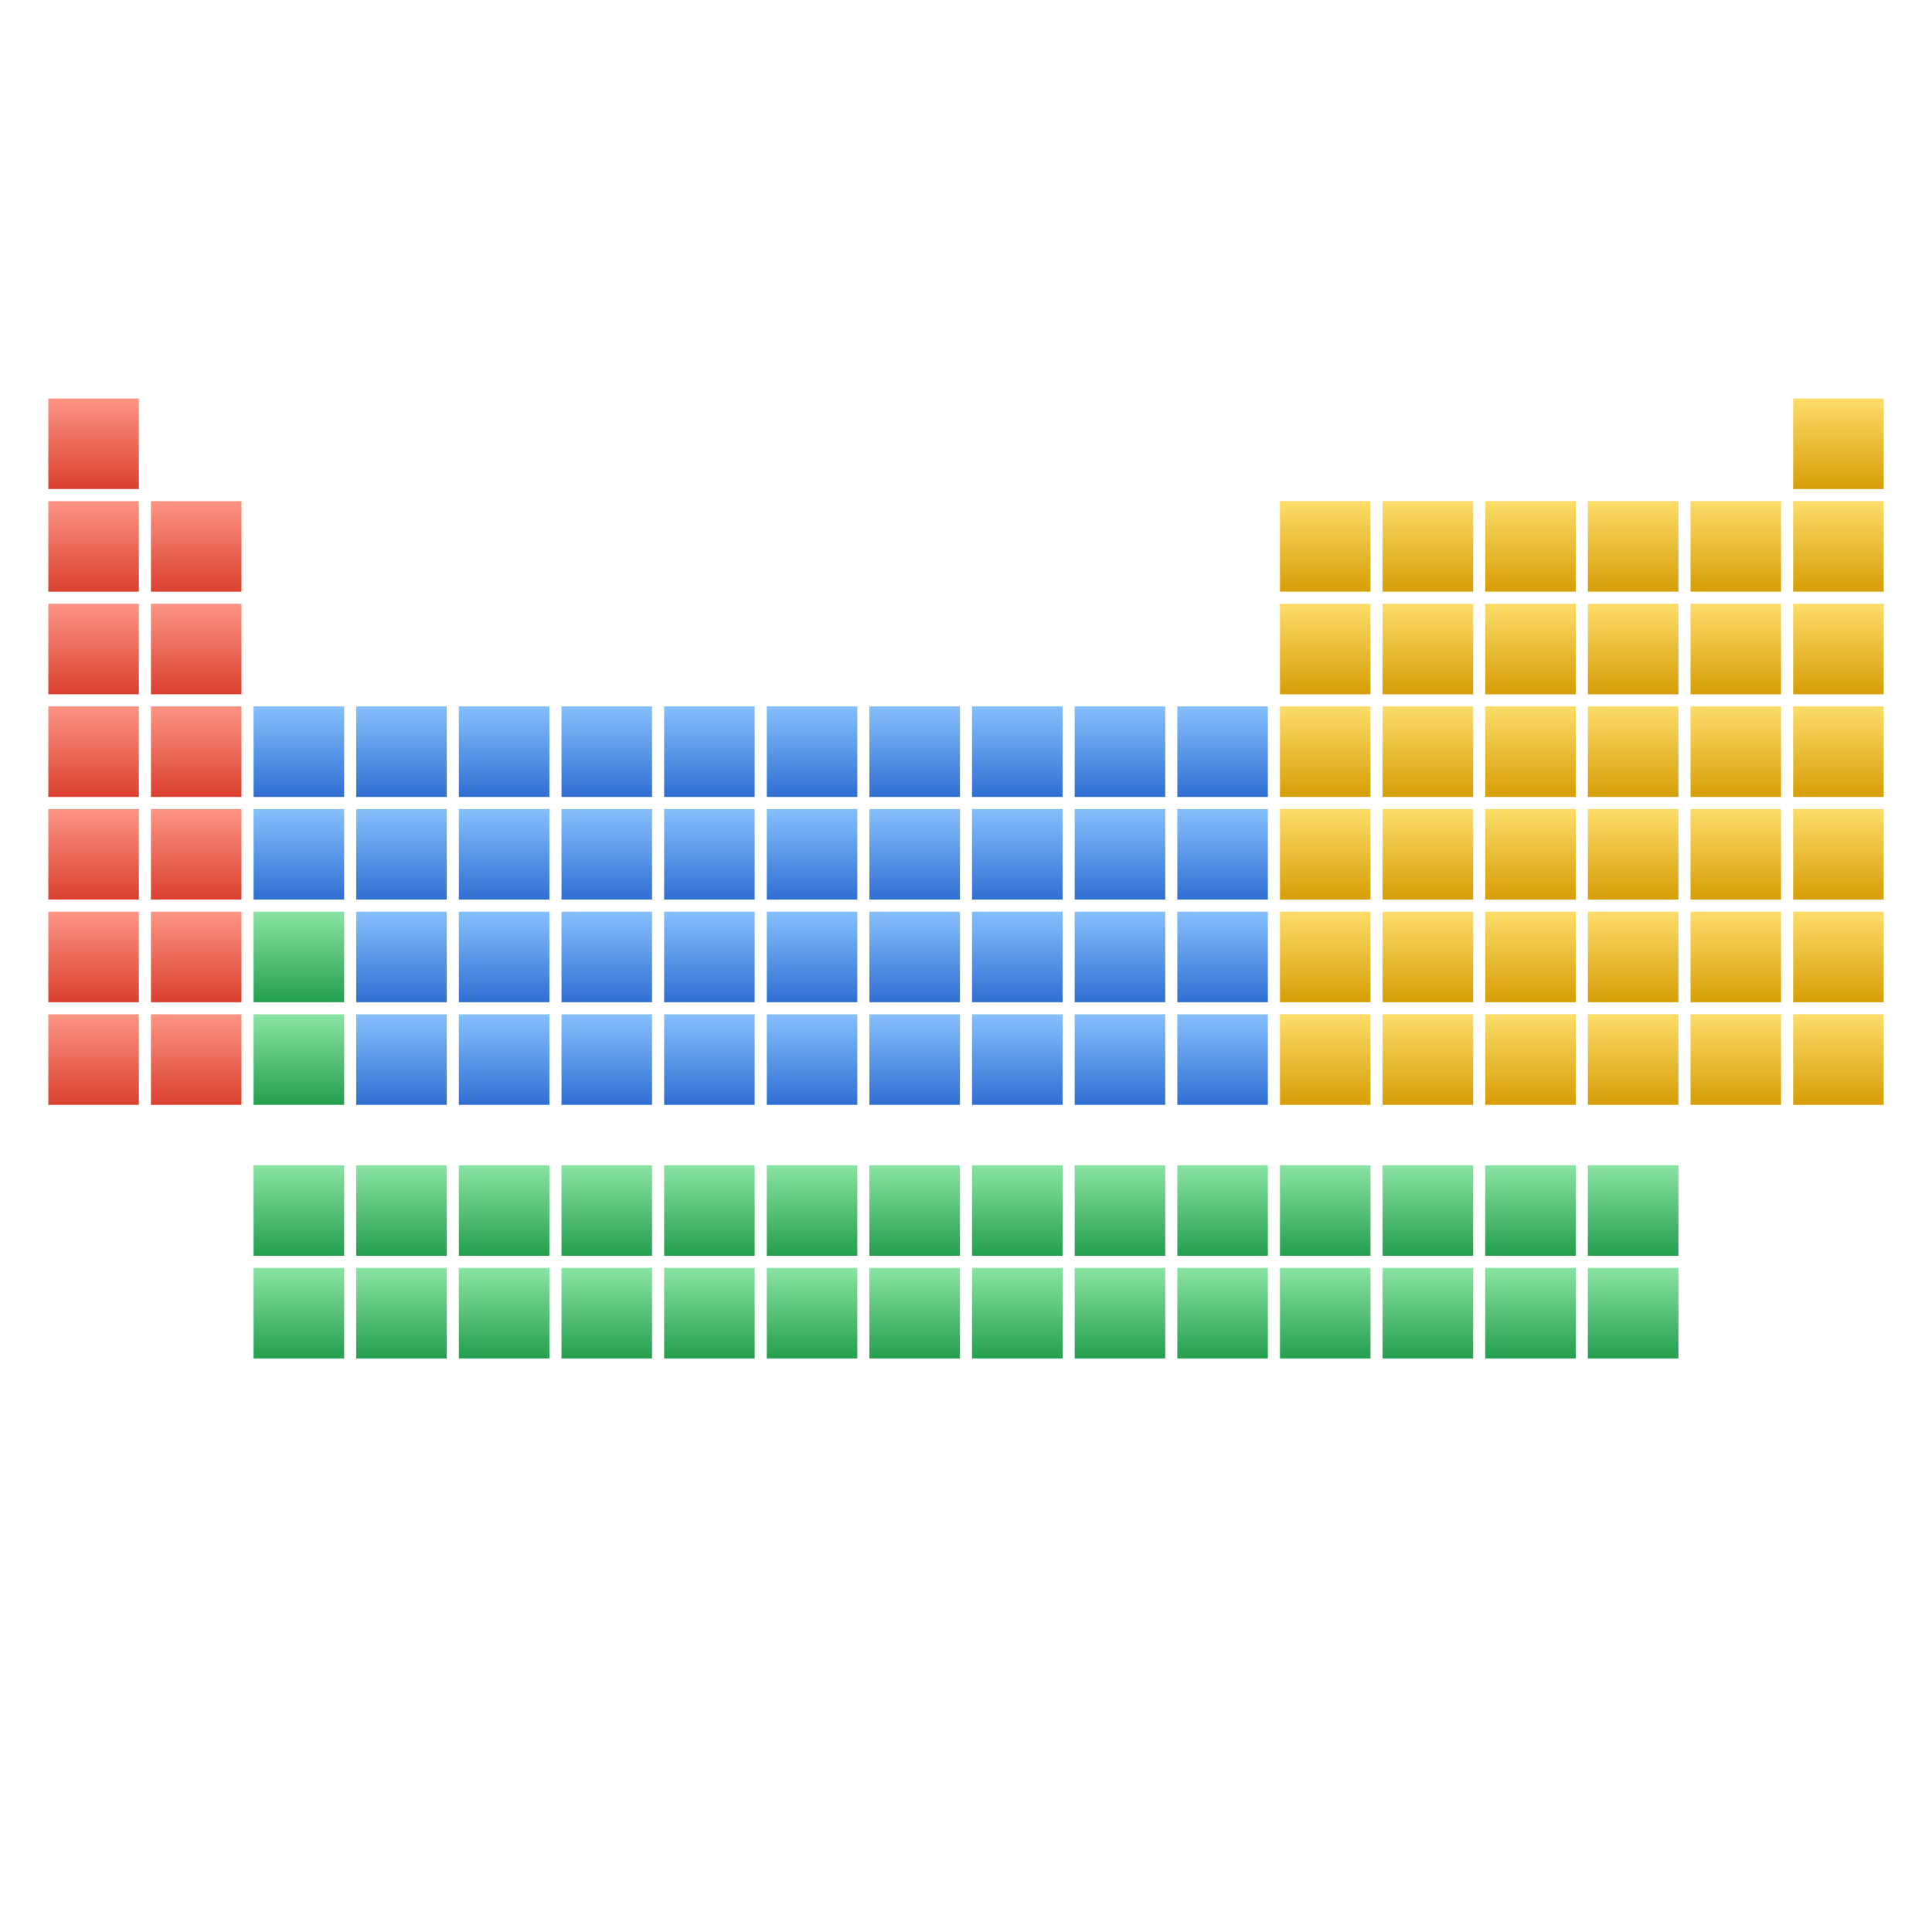
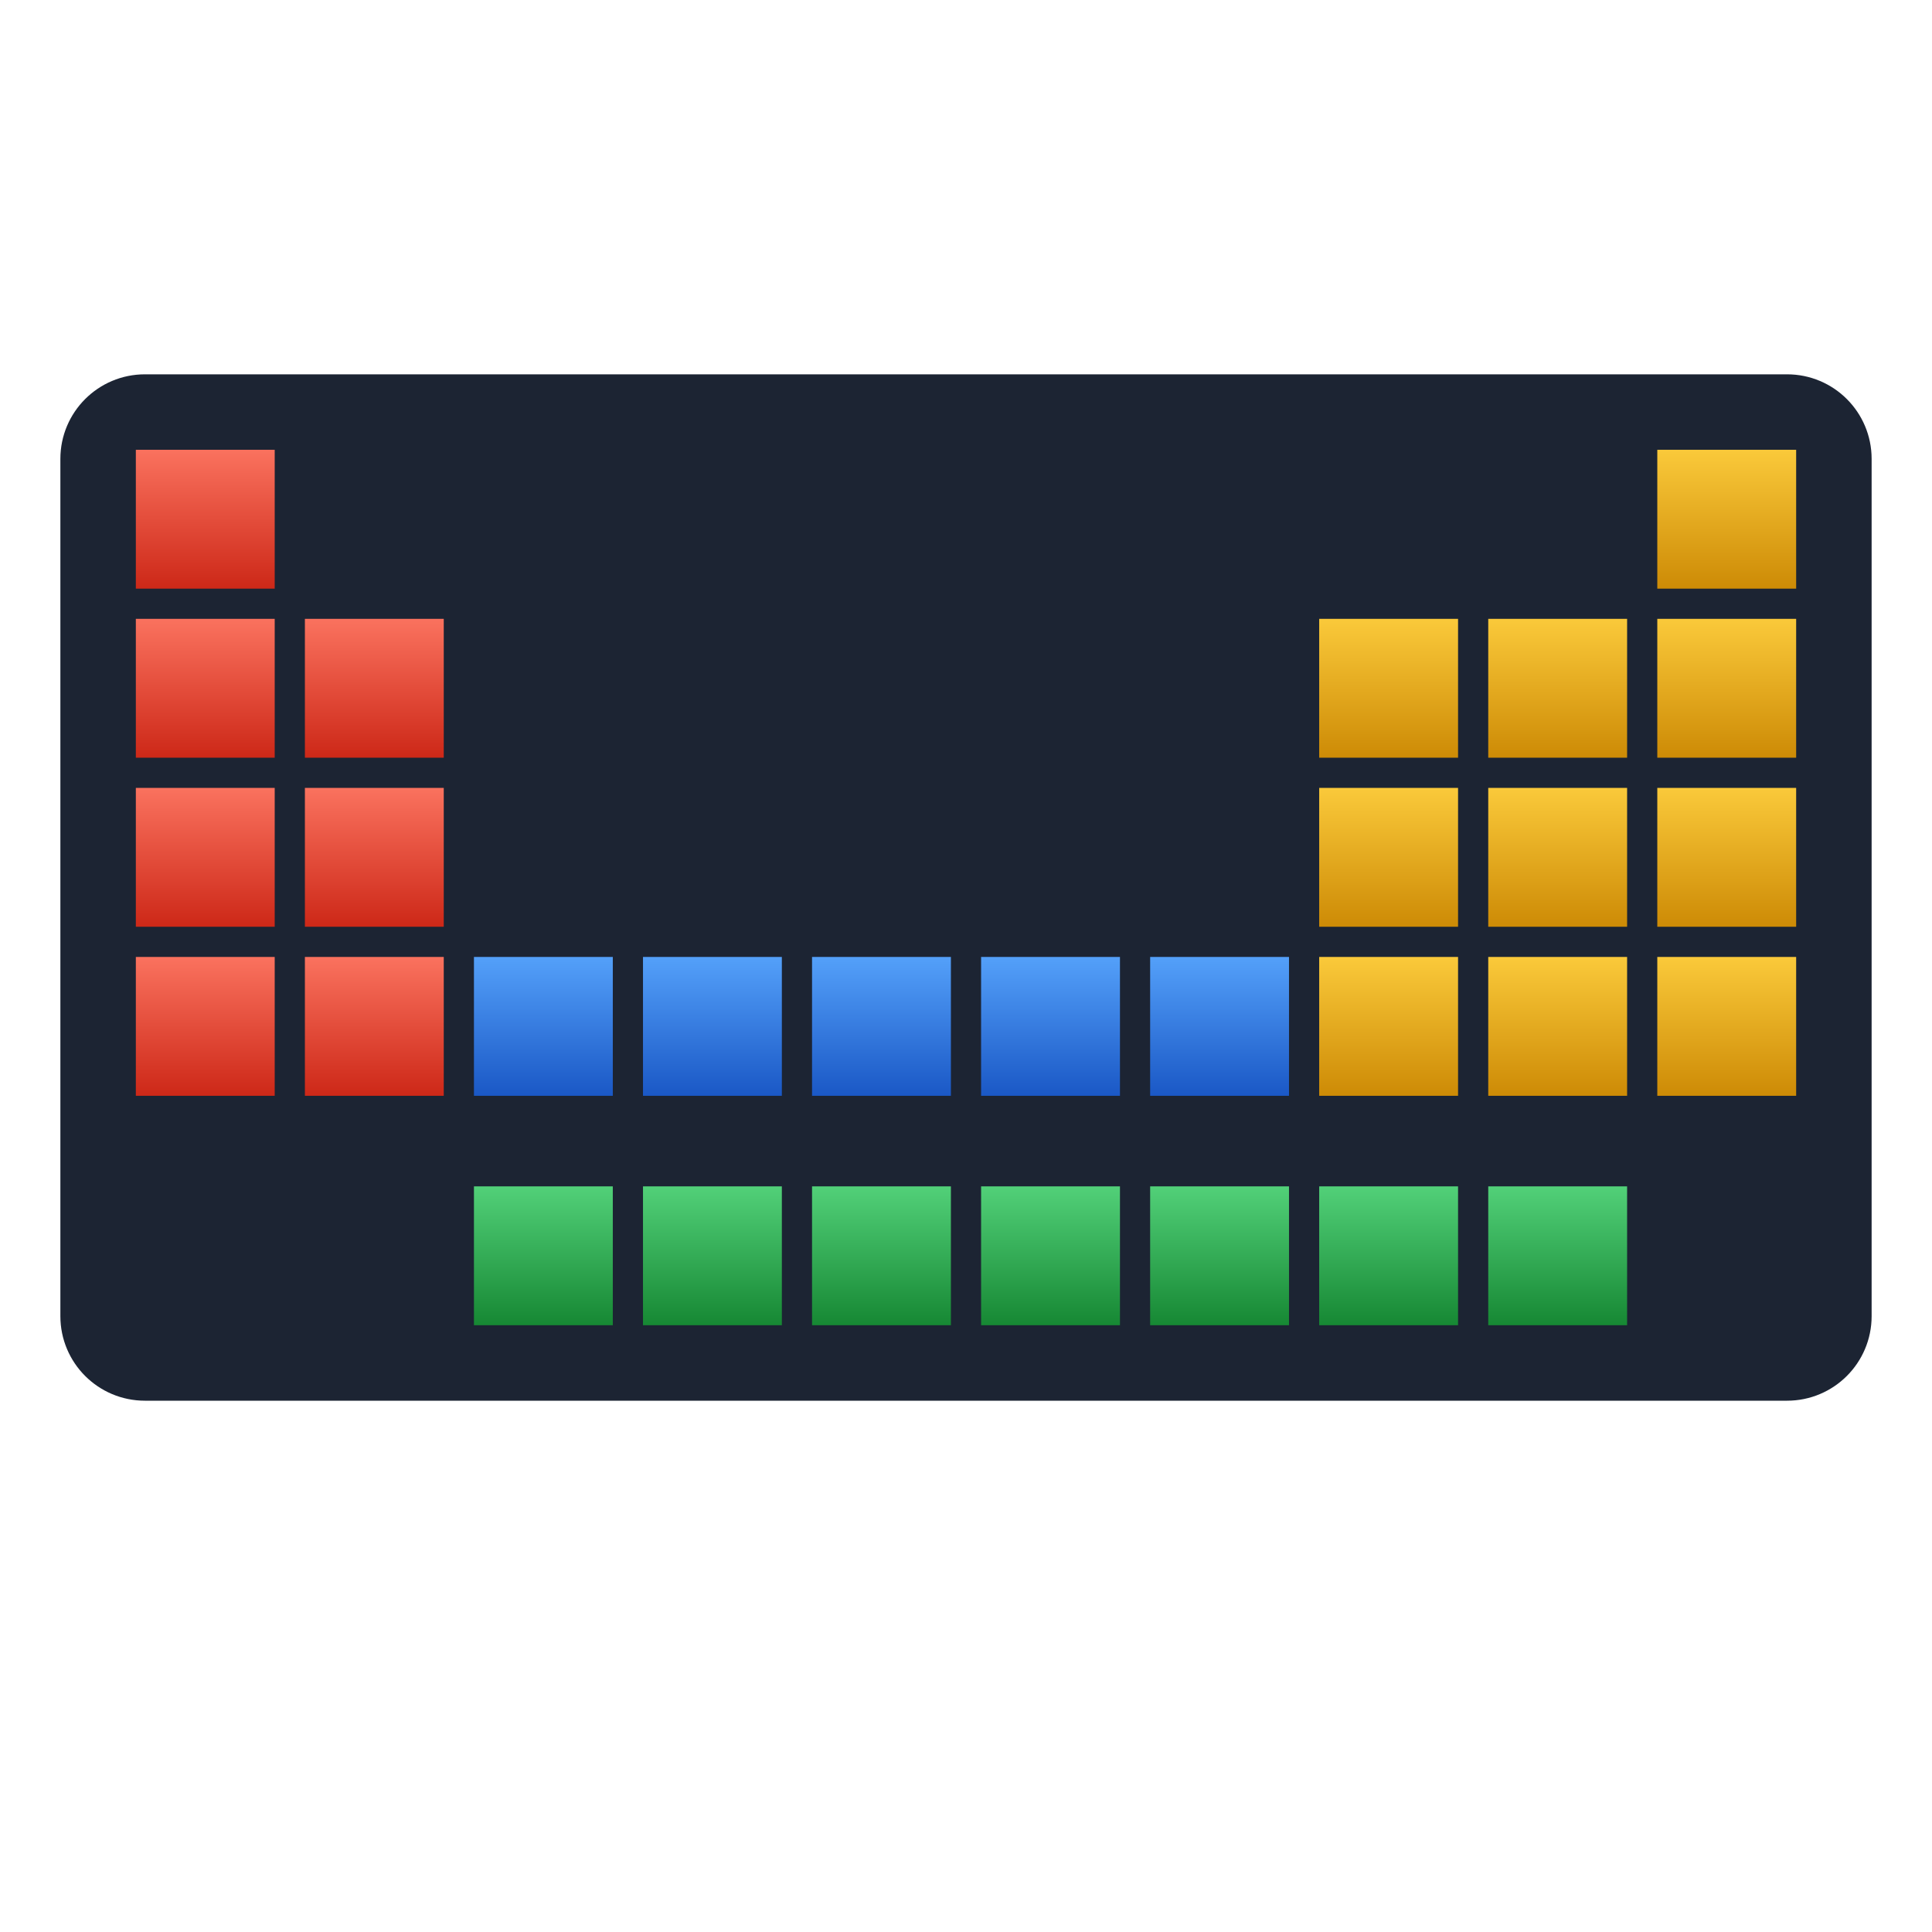
<svg xmlns="http://www.w3.org/2000/svg" width="32" height="32" viewBox="0 0 32 32">
  <defs>
-     <linearGradient id="g1" gradientUnits="userSpaceOnUse" x1="0" y1="6.5" x2="0" y2="8.2">
-       <stop offset="0" stop-color="#ff9a8a" />
-       <stop offset="1" stop-color="#d83a2a" />
+     <linearGradient id="g1" gradientUnits="userSpaceOnUse" x1="0" y1="7.2" x2="0" y2="10.0">
+       <stop offset="0" stop-color="#ff7a66" />
+       <stop offset="1" stop-color="#c82010" />
    </linearGradient>
-     <linearGradient id="g2" gradientUnits="userSpaceOnUse" x1="0" y1="6.5" x2="0" y2="8.2">
-       <stop offset="0" stop-color="#ffe070" />
-       <stop offset="1" stop-color="#d49a00" />
+     <linearGradient id="g2" gradientUnits="userSpaceOnUse" x1="0" y1="7.2" x2="0" y2="10.0">
+       <stop offset="0" stop-color="#ffd040" />
+       <stop offset="1" stop-color="#c88400" />
    </linearGradient>
-     <linearGradient id="g3" gradientUnits="userSpaceOnUse" x1="0" y1="8.2" x2="0" y2="9.9">
-       <stop offset="0" stop-color="#ff9a8a" />
-       <stop offset="1" stop-color="#d83a2a" />
+     <linearGradient id="g3" gradientUnits="userSpaceOnUse" x1="0" y1="10.0" x2="0" y2="12.8">
+       <stop offset="0" stop-color="#ff7a66" />
+       <stop offset="1" stop-color="#c82010" />
    </linearGradient>
-     <linearGradient id="g4" gradientUnits="userSpaceOnUse" x1="0" y1="8.2" x2="0" y2="9.9">
-       <stop offset="0" stop-color="#ff9a8a" />
-       <stop offset="1" stop-color="#d83a2a" />
+     <linearGradient id="g4" gradientUnits="userSpaceOnUse" x1="0" y1="10.0" x2="0" y2="12.8">
+       <stop offset="0" stop-color="#ff7a66" />
+       <stop offset="1" stop-color="#c82010" />
    </linearGradient>
-     <linearGradient id="g5" gradientUnits="userSpaceOnUse" x1="0" y1="8.2" x2="0" y2="9.9">
-       <stop offset="0" stop-color="#ffe070" />
-       <stop offset="1" stop-color="#d49a00" />
+     <linearGradient id="g5" gradientUnits="userSpaceOnUse" x1="0" y1="10.0" x2="0" y2="12.8">
+       <stop offset="0" stop-color="#ffd040" />
+       <stop offset="1" stop-color="#c88400" />
    </linearGradient>
-     <linearGradient id="g6" gradientUnits="userSpaceOnUse" x1="0" y1="8.2" x2="0" y2="9.9">
-       <stop offset="0" stop-color="#ffe070" />
-       <stop offset="1" stop-color="#d49a00" />
+     <linearGradient id="g6" gradientUnits="userSpaceOnUse" x1="0" y1="10.0" x2="0" y2="12.8">
+       <stop offset="0" stop-color="#ffd040" />
+       <stop offset="1" stop-color="#c88400" />
    </linearGradient>
-     <linearGradient id="g7" gradientUnits="userSpaceOnUse" x1="0" y1="8.2" x2="0" y2="9.9">
-       <stop offset="0" stop-color="#ffe070" />
-       <stop offset="1" stop-color="#d49a00" />
+     <linearGradient id="g7" gradientUnits="userSpaceOnUse" x1="0" y1="10.0" x2="0" y2="12.8">
+       <stop offset="0" stop-color="#ffd040" />
+       <stop offset="1" stop-color="#c88400" />
    </linearGradient>
-     <linearGradient id="g8" gradientUnits="userSpaceOnUse" x1="0" y1="8.2" x2="0" y2="9.9">
-       <stop offset="0" stop-color="#ffe070" />
-       <stop offset="1" stop-color="#d49a00" />
+     <linearGradient id="g8" gradientUnits="userSpaceOnUse" x1="0" y1="12.8" x2="0" y2="15.6">
+       <stop offset="0" stop-color="#ff7a66" />
+       <stop offset="1" stop-color="#c82010" />
    </linearGradient>
-     <linearGradient id="g9" gradientUnits="userSpaceOnUse" x1="0" y1="8.2" x2="0" y2="9.9">
-       <stop offset="0" stop-color="#ffe070" />
-       <stop offset="1" stop-color="#d49a00" />
+     <linearGradient id="g9" gradientUnits="userSpaceOnUse" x1="0" y1="12.8" x2="0" y2="15.6">
+       <stop offset="0" stop-color="#ff7a66" />
+       <stop offset="1" stop-color="#c82010" />
    </linearGradient>
-     <linearGradient id="g10" gradientUnits="userSpaceOnUse" x1="0" y1="8.2" x2="0" y2="9.9">
-       <stop offset="0" stop-color="#ffe070" />
-       <stop offset="1" stop-color="#d49a00" />
+     <linearGradient id="g10" gradientUnits="userSpaceOnUse" x1="0" y1="12.8" x2="0" y2="15.6">
+       <stop offset="0" stop-color="#ffd040" />
+       <stop offset="1" stop-color="#c88400" />
    </linearGradient>
-     <linearGradient id="g11" gradientUnits="userSpaceOnUse" x1="0" y1="9.9" x2="0" y2="11.6">
-       <stop offset="0" stop-color="#ff9a8a" />
-       <stop offset="1" stop-color="#d83a2a" />
+     <linearGradient id="g11" gradientUnits="userSpaceOnUse" x1="0" y1="12.8" x2="0" y2="15.6">
+       <stop offset="0" stop-color="#ffd040" />
+       <stop offset="1" stop-color="#c88400" />
    </linearGradient>
-     <linearGradient id="g12" gradientUnits="userSpaceOnUse" x1="0" y1="9.9" x2="0" y2="11.6">
-       <stop offset="0" stop-color="#ff9a8a" />
-       <stop offset="1" stop-color="#d83a2a" />
+     <linearGradient id="g12" gradientUnits="userSpaceOnUse" x1="0" y1="12.8" x2="0" y2="15.6">
+       <stop offset="0" stop-color="#ffd040" />
+       <stop offset="1" stop-color="#c88400" />
    </linearGradient>
-     <linearGradient id="g13" gradientUnits="userSpaceOnUse" x1="0" y1="9.9" x2="0" y2="11.6">
-       <stop offset="0" stop-color="#ffe070" />
-       <stop offset="1" stop-color="#d49a00" />
+     <linearGradient id="g13" gradientUnits="userSpaceOnUse" x1="0" y1="15.6" x2="0" y2="18.4">
+       <stop offset="0" stop-color="#ff7a66" />
+       <stop offset="1" stop-color="#c82010" />
    </linearGradient>
-     <linearGradient id="g14" gradientUnits="userSpaceOnUse" x1="0" y1="9.9" x2="0" y2="11.6">
-       <stop offset="0" stop-color="#ffe070" />
-       <stop offset="1" stop-color="#d49a00" />
+     <linearGradient id="g14" gradientUnits="userSpaceOnUse" x1="0" y1="15.6" x2="0" y2="18.4">
+       <stop offset="0" stop-color="#ff7a66" />
+       <stop offset="1" stop-color="#c82010" />
    </linearGradient>
-     <linearGradient id="g15" gradientUnits="userSpaceOnUse" x1="0" y1="9.9" x2="0" y2="11.6">
-       <stop offset="0" stop-color="#ffe070" />
-       <stop offset="1" stop-color="#d49a00" />
+     <linearGradient id="g15" gradientUnits="userSpaceOnUse" x1="0" y1="15.6" x2="0" y2="18.4">
+       <stop offset="0" stop-color="#5aa8ff" />
+       <stop offset="1" stop-color="#1450c0" />
    </linearGradient>
-     <linearGradient id="g16" gradientUnits="userSpaceOnUse" x1="0" y1="9.9" x2="0" y2="11.6">
-       <stop offset="0" stop-color="#ffe070" />
-       <stop offset="1" stop-color="#d49a00" />
+     <linearGradient id="g16" gradientUnits="userSpaceOnUse" x1="0" y1="15.6" x2="0" y2="18.4">
+       <stop offset="0" stop-color="#5aa8ff" />
+       <stop offset="1" stop-color="#1450c0" />
    </linearGradient>
-     <linearGradient id="g17" gradientUnits="userSpaceOnUse" x1="0" y1="9.9" x2="0" y2="11.6">
-       <stop offset="0" stop-color="#ffe070" />
-       <stop offset="1" stop-color="#d49a00" />
+     <linearGradient id="g17" gradientUnits="userSpaceOnUse" x1="0" y1="15.6" x2="0" y2="18.4">
+       <stop offset="0" stop-color="#5aa8ff" />
+       <stop offset="1" stop-color="#1450c0" />
    </linearGradient>
-     <linearGradient id="g18" gradientUnits="userSpaceOnUse" x1="0" y1="9.9" x2="0" y2="11.6">
-       <stop offset="0" stop-color="#ffe070" />
-       <stop offset="1" stop-color="#d49a00" />
+     <linearGradient id="g18" gradientUnits="userSpaceOnUse" x1="0" y1="15.6" x2="0" y2="18.4">
+       <stop offset="0" stop-color="#5aa8ff" />
+       <stop offset="1" stop-color="#1450c0" />
    </linearGradient>
-     <linearGradient id="g19" gradientUnits="userSpaceOnUse" x1="0" y1="11.6" x2="0" y2="13.3">
-       <stop offset="0" stop-color="#ff9a8a" />
-       <stop offset="1" stop-color="#d83a2a" />
+     <linearGradient id="g19" gradientUnits="userSpaceOnUse" x1="0" y1="15.6" x2="0" y2="18.4">
+       <stop offset="0" stop-color="#5aa8ff" />
+       <stop offset="1" stop-color="#1450c0" />
    </linearGradient>
-     <linearGradient id="g20" gradientUnits="userSpaceOnUse" x1="0" y1="11.6" x2="0" y2="13.3">
-       <stop offset="0" stop-color="#ff9a8a" />
-       <stop offset="1" stop-color="#d83a2a" />
+     <linearGradient id="g20" gradientUnits="userSpaceOnUse" x1="0" y1="15.6" x2="0" y2="18.4">
+       <stop offset="0" stop-color="#ffd040" />
+       <stop offset="1" stop-color="#c88400" />
    </linearGradient>
-     <linearGradient id="g21" gradientUnits="userSpaceOnUse" x1="0" y1="11.6" x2="0" y2="13.3">
-       <stop offset="0" stop-color="#8cc4ff" />
-       <stop offset="1" stop-color="#2a6ad0" />
+     <linearGradient id="g21" gradientUnits="userSpaceOnUse" x1="0" y1="15.6" x2="0" y2="18.4">
+       <stop offset="0" stop-color="#ffd040" />
+       <stop offset="1" stop-color="#c88400" />
    </linearGradient>
-     <linearGradient id="g22" gradientUnits="userSpaceOnUse" x1="0" y1="11.6" x2="0" y2="13.3">
-       <stop offset="0" stop-color="#8cc4ff" />
-       <stop offset="1" stop-color="#2a6ad0" />
+     <linearGradient id="g22" gradientUnits="userSpaceOnUse" x1="0" y1="15.6" x2="0" y2="18.4">
+       <stop offset="0" stop-color="#ffd040" />
+       <stop offset="1" stop-color="#c88400" />
    </linearGradient>
-     <linearGradient id="g23" gradientUnits="userSpaceOnUse" x1="0" y1="11.6" x2="0" y2="13.3">
-       <stop offset="0" stop-color="#8cc4ff" />
-       <stop offset="1" stop-color="#2a6ad0" />
+     <linearGradient id="g23" gradientUnits="userSpaceOnUse" x1="0" y1="19.4" x2="0" y2="22.2">
+       <stop offset="0" stop-color="#58d880" />
+       <stop offset="1" stop-color="#10802c" />
    </linearGradient>
-     <linearGradient id="g24" gradientUnits="userSpaceOnUse" x1="0" y1="11.6" x2="0" y2="13.3">
-       <stop offset="0" stop-color="#8cc4ff" />
-       <stop offset="1" stop-color="#2a6ad0" />
+     <linearGradient id="g24" gradientUnits="userSpaceOnUse" x1="0" y1="19.4" x2="0" y2="22.2">
+       <stop offset="0" stop-color="#58d880" />
+       <stop offset="1" stop-color="#10802c" />
    </linearGradient>
-     <linearGradient id="g25" gradientUnits="userSpaceOnUse" x1="0" y1="11.6" x2="0" y2="13.3">
-       <stop offset="0" stop-color="#8cc4ff" />
-       <stop offset="1" stop-color="#2a6ad0" />
+     <linearGradient id="g25" gradientUnits="userSpaceOnUse" x1="0" y1="19.4" x2="0" y2="22.2">
+       <stop offset="0" stop-color="#58d880" />
+       <stop offset="1" stop-color="#10802c" />
    </linearGradient>
-     <linearGradient id="g26" gradientUnits="userSpaceOnUse" x1="0" y1="11.6" x2="0" y2="13.3">
-       <stop offset="0" stop-color="#8cc4ff" />
-       <stop offset="1" stop-color="#2a6ad0" />
+     <linearGradient id="g26" gradientUnits="userSpaceOnUse" x1="0" y1="19.4" x2="0" y2="22.2">
+       <stop offset="0" stop-color="#58d880" />
+       <stop offset="1" stop-color="#10802c" />
    </linearGradient>
-     <linearGradient id="g27" gradientUnits="userSpaceOnUse" x1="0" y1="11.6" x2="0" y2="13.3">
-       <stop offset="0" stop-color="#8cc4ff" />
-       <stop offset="1" stop-color="#2a6ad0" />
+     <linearGradient id="g27" gradientUnits="userSpaceOnUse" x1="0" y1="19.4" x2="0" y2="22.2">
+       <stop offset="0" stop-color="#58d880" />
+       <stop offset="1" stop-color="#10802c" />
    </linearGradient>
-     <linearGradient id="g28" gradientUnits="userSpaceOnUse" x1="0" y1="11.6" x2="0" y2="13.3">
-       <stop offset="0" stop-color="#8cc4ff" />
-       <stop offset="1" stop-color="#2a6ad0" />
+     <linearGradient id="g28" gradientUnits="userSpaceOnUse" x1="0" y1="19.4" x2="0" y2="22.2">
+       <stop offset="0" stop-color="#58d880" />
+       <stop offset="1" stop-color="#10802c" />
    </linearGradient>
-     <linearGradient id="g29" gradientUnits="userSpaceOnUse" x1="0" y1="11.6" x2="0" y2="13.3">
-       <stop offset="0" stop-color="#8cc4ff" />
-       <stop offset="1" stop-color="#2a6ad0" />
-     </linearGradient>
-     <linearGradient id="g30" gradientUnits="userSpaceOnUse" x1="0" y1="11.6" x2="0" y2="13.3">
-       <stop offset="0" stop-color="#8cc4ff" />
-       <stop offset="1" stop-color="#2a6ad0" />
-     </linearGradient>
-     <linearGradient id="g31" gradientUnits="userSpaceOnUse" x1="0" y1="11.6" x2="0" y2="13.3">
-       <stop offset="0" stop-color="#ffe070" />
-       <stop offset="1" stop-color="#d49a00" />
-     </linearGradient>
-     <linearGradient id="g32" gradientUnits="userSpaceOnUse" x1="0" y1="11.6" x2="0" y2="13.3">
-       <stop offset="0" stop-color="#ffe070" />
-       <stop offset="1" stop-color="#d49a00" />
-     </linearGradient>
-     <linearGradient id="g33" gradientUnits="userSpaceOnUse" x1="0" y1="11.6" x2="0" y2="13.3">
-       <stop offset="0" stop-color="#ffe070" />
-       <stop offset="1" stop-color="#d49a00" />
-     </linearGradient>
-     <linearGradient id="g34" gradientUnits="userSpaceOnUse" x1="0" y1="11.6" x2="0" y2="13.3">
-       <stop offset="0" stop-color="#ffe070" />
-       <stop offset="1" stop-color="#d49a00" />
-     </linearGradient>
-     <linearGradient id="g35" gradientUnits="userSpaceOnUse" x1="0" y1="11.6" x2="0" y2="13.3">
-       <stop offset="0" stop-color="#ffe070" />
-       <stop offset="1" stop-color="#d49a00" />
-     </linearGradient>
-     <linearGradient id="g36" gradientUnits="userSpaceOnUse" x1="0" y1="11.6" x2="0" y2="13.3">
-       <stop offset="0" stop-color="#ffe070" />
-       <stop offset="1" stop-color="#d49a00" />
-     </linearGradient>
-     <linearGradient id="g37" gradientUnits="userSpaceOnUse" x1="0" y1="13.3" x2="0" y2="15.0">
-       <stop offset="0" stop-color="#ff9a8a" />
-       <stop offset="1" stop-color="#d83a2a" />
-     </linearGradient>
-     <linearGradient id="g38" gradientUnits="userSpaceOnUse" x1="0" y1="13.3" x2="0" y2="15.0">
-       <stop offset="0" stop-color="#ff9a8a" />
-       <stop offset="1" stop-color="#d83a2a" />
-     </linearGradient>
-     <linearGradient id="g39" gradientUnits="userSpaceOnUse" x1="0" y1="13.3" x2="0" y2="15.0">
-       <stop offset="0" stop-color="#8cc4ff" />
-       <stop offset="1" stop-color="#2a6ad0" />
-     </linearGradient>
-     <linearGradient id="g40" gradientUnits="userSpaceOnUse" x1="0" y1="13.3" x2="0" y2="15.0">
-       <stop offset="0" stop-color="#8cc4ff" />
-       <stop offset="1" stop-color="#2a6ad0" />
-     </linearGradient>
-     <linearGradient id="g41" gradientUnits="userSpaceOnUse" x1="0" y1="13.3" x2="0" y2="15.0">
-       <stop offset="0" stop-color="#8cc4ff" />
-       <stop offset="1" stop-color="#2a6ad0" />
-     </linearGradient>
-     <linearGradient id="g42" gradientUnits="userSpaceOnUse" x1="0" y1="13.3" x2="0" y2="15.0">
-       <stop offset="0" stop-color="#8cc4ff" />
-       <stop offset="1" stop-color="#2a6ad0" />
-     </linearGradient>
-     <linearGradient id="g43" gradientUnits="userSpaceOnUse" x1="0" y1="13.3" x2="0" y2="15.0">
-       <stop offset="0" stop-color="#8cc4ff" />
-       <stop offset="1" stop-color="#2a6ad0" />
-     </linearGradient>
-     <linearGradient id="g44" gradientUnits="userSpaceOnUse" x1="0" y1="13.3" x2="0" y2="15.0">
-       <stop offset="0" stop-color="#8cc4ff" />
-       <stop offset="1" stop-color="#2a6ad0" />
-     </linearGradient>
-     <linearGradient id="g45" gradientUnits="userSpaceOnUse" x1="0" y1="13.3" x2="0" y2="15.0">
-       <stop offset="0" stop-color="#8cc4ff" />
-       <stop offset="1" stop-color="#2a6ad0" />
-     </linearGradient>
-     <linearGradient id="g46" gradientUnits="userSpaceOnUse" x1="0" y1="13.3" x2="0" y2="15.0">
-       <stop offset="0" stop-color="#8cc4ff" />
-       <stop offset="1" stop-color="#2a6ad0" />
-     </linearGradient>
-     <linearGradient id="g47" gradientUnits="userSpaceOnUse" x1="0" y1="13.3" x2="0" y2="15.0">
-       <stop offset="0" stop-color="#8cc4ff" />
-       <stop offset="1" stop-color="#2a6ad0" />
-     </linearGradient>
-     <linearGradient id="g48" gradientUnits="userSpaceOnUse" x1="0" y1="13.3" x2="0" y2="15.0">
-       <stop offset="0" stop-color="#8cc4ff" />
-       <stop offset="1" stop-color="#2a6ad0" />
-     </linearGradient>
-     <linearGradient id="g49" gradientUnits="userSpaceOnUse" x1="0" y1="13.3" x2="0" y2="15.0">
-       <stop offset="0" stop-color="#ffe070" />
-       <stop offset="1" stop-color="#d49a00" />
-     </linearGradient>
-     <linearGradient id="g50" gradientUnits="userSpaceOnUse" x1="0" y1="13.3" x2="0" y2="15.0">
-       <stop offset="0" stop-color="#ffe070" />
-       <stop offset="1" stop-color="#d49a00" />
-     </linearGradient>
-     <linearGradient id="g51" gradientUnits="userSpaceOnUse" x1="0" y1="13.3" x2="0" y2="15.0">
-       <stop offset="0" stop-color="#ffe070" />
-       <stop offset="1" stop-color="#d49a00" />
-     </linearGradient>
-     <linearGradient id="g52" gradientUnits="userSpaceOnUse" x1="0" y1="13.3" x2="0" y2="15.0">
-       <stop offset="0" stop-color="#ffe070" />
-       <stop offset="1" stop-color="#d49a00" />
-     </linearGradient>
-     <linearGradient id="g53" gradientUnits="userSpaceOnUse" x1="0" y1="13.3" x2="0" y2="15.0">
-       <stop offset="0" stop-color="#ffe070" />
-       <stop offset="1" stop-color="#d49a00" />
-     </linearGradient>
-     <linearGradient id="g54" gradientUnits="userSpaceOnUse" x1="0" y1="13.3" x2="0" y2="15.0">
-       <stop offset="0" stop-color="#ffe070" />
-       <stop offset="1" stop-color="#d49a00" />
-     </linearGradient>
-     <linearGradient id="g55" gradientUnits="userSpaceOnUse" x1="0" y1="15.0" x2="0" y2="16.7">
-       <stop offset="0" stop-color="#ff9a8a" />
-       <stop offset="1" stop-color="#d83a2a" />
-     </linearGradient>
-     <linearGradient id="g56" gradientUnits="userSpaceOnUse" x1="0" y1="15.0" x2="0" y2="16.7">
-       <stop offset="0" stop-color="#ff9a8a" />
-       <stop offset="1" stop-color="#d83a2a" />
-     </linearGradient>
-     <linearGradient id="g57" gradientUnits="userSpaceOnUse" x1="0" y1="15.0" x2="0" y2="16.7">
-       <stop offset="0" stop-color="#90e8a8" />
-       <stop offset="1" stop-color="#1e9a48" />
-     </linearGradient>
-     <linearGradient id="g58" gradientUnits="userSpaceOnUse" x1="0" y1="15.0" x2="0" y2="16.7">
-       <stop offset="0" stop-color="#8cc4ff" />
-       <stop offset="1" stop-color="#2a6ad0" />
-     </linearGradient>
-     <linearGradient id="g59" gradientUnits="userSpaceOnUse" x1="0" y1="15.0" x2="0" y2="16.7">
-       <stop offset="0" stop-color="#8cc4ff" />
-       <stop offset="1" stop-color="#2a6ad0" />
-     </linearGradient>
-     <linearGradient id="g60" gradientUnits="userSpaceOnUse" x1="0" y1="15.0" x2="0" y2="16.7">
-       <stop offset="0" stop-color="#8cc4ff" />
-       <stop offset="1" stop-color="#2a6ad0" />
-     </linearGradient>
-     <linearGradient id="g61" gradientUnits="userSpaceOnUse" x1="0" y1="15.0" x2="0" y2="16.7">
-       <stop offset="0" stop-color="#8cc4ff" />
-       <stop offset="1" stop-color="#2a6ad0" />
-     </linearGradient>
-     <linearGradient id="g62" gradientUnits="userSpaceOnUse" x1="0" y1="15.0" x2="0" y2="16.7">
-       <stop offset="0" stop-color="#8cc4ff" />
-       <stop offset="1" stop-color="#2a6ad0" />
-     </linearGradient>
-     <linearGradient id="g63" gradientUnits="userSpaceOnUse" x1="0" y1="15.0" x2="0" y2="16.7">
-       <stop offset="0" stop-color="#8cc4ff" />
-       <stop offset="1" stop-color="#2a6ad0" />
-     </linearGradient>
-     <linearGradient id="g64" gradientUnits="userSpaceOnUse" x1="0" y1="15.0" x2="0" y2="16.7">
-       <stop offset="0" stop-color="#8cc4ff" />
-       <stop offset="1" stop-color="#2a6ad0" />
-     </linearGradient>
-     <linearGradient id="g65" gradientUnits="userSpaceOnUse" x1="0" y1="15.0" x2="0" y2="16.7">
-       <stop offset="0" stop-color="#8cc4ff" />
-       <stop offset="1" stop-color="#2a6ad0" />
-     </linearGradient>
-     <linearGradient id="g66" gradientUnits="userSpaceOnUse" x1="0" y1="15.0" x2="0" y2="16.7">
-       <stop offset="0" stop-color="#8cc4ff" />
-       <stop offset="1" stop-color="#2a6ad0" />
-     </linearGradient>
-     <linearGradient id="g67" gradientUnits="userSpaceOnUse" x1="0" y1="15.0" x2="0" y2="16.7">
-       <stop offset="0" stop-color="#ffe070" />
-       <stop offset="1" stop-color="#d49a00" />
-     </linearGradient>
-     <linearGradient id="g68" gradientUnits="userSpaceOnUse" x1="0" y1="15.0" x2="0" y2="16.7">
-       <stop offset="0" stop-color="#ffe070" />
-       <stop offset="1" stop-color="#d49a00" />
-     </linearGradient>
-     <linearGradient id="g69" gradientUnits="userSpaceOnUse" x1="0" y1="15.0" x2="0" y2="16.7">
-       <stop offset="0" stop-color="#ffe070" />
-       <stop offset="1" stop-color="#d49a00" />
-     </linearGradient>
-     <linearGradient id="g70" gradientUnits="userSpaceOnUse" x1="0" y1="15.0" x2="0" y2="16.7">
-       <stop offset="0" stop-color="#ffe070" />
-       <stop offset="1" stop-color="#d49a00" />
-     </linearGradient>
-     <linearGradient id="g71" gradientUnits="userSpaceOnUse" x1="0" y1="15.0" x2="0" y2="16.7">
-       <stop offset="0" stop-color="#ffe070" />
-       <stop offset="1" stop-color="#d49a00" />
-     </linearGradient>
-     <linearGradient id="g72" gradientUnits="userSpaceOnUse" x1="0" y1="15.0" x2="0" y2="16.7">
-       <stop offset="0" stop-color="#ffe070" />
-       <stop offset="1" stop-color="#d49a00" />
-     </linearGradient>
-     <linearGradient id="g73" gradientUnits="userSpaceOnUse" x1="0" y1="16.7" x2="0" y2="18.4">
-       <stop offset="0" stop-color="#ff9a8a" />
-       <stop offset="1" stop-color="#d83a2a" />
-     </linearGradient>
-     <linearGradient id="g74" gradientUnits="userSpaceOnUse" x1="0" y1="16.7" x2="0" y2="18.4">
-       <stop offset="0" stop-color="#ff9a8a" />
-       <stop offset="1" stop-color="#d83a2a" />
-     </linearGradient>
-     <linearGradient id="g75" gradientUnits="userSpaceOnUse" x1="0" y1="16.7" x2="0" y2="18.4">
-       <stop offset="0" stop-color="#90e8a8" />
-       <stop offset="1" stop-color="#1e9a48" />
-     </linearGradient>
-     <linearGradient id="g76" gradientUnits="userSpaceOnUse" x1="0" y1="16.7" x2="0" y2="18.4">
-       <stop offset="0" stop-color="#8cc4ff" />
-       <stop offset="1" stop-color="#2a6ad0" />
-     </linearGradient>
-     <linearGradient id="g77" gradientUnits="userSpaceOnUse" x1="0" y1="16.7" x2="0" y2="18.4">
-       <stop offset="0" stop-color="#8cc4ff" />
-       <stop offset="1" stop-color="#2a6ad0" />
-     </linearGradient>
-     <linearGradient id="g78" gradientUnits="userSpaceOnUse" x1="0" y1="16.7" x2="0" y2="18.4">
-       <stop offset="0" stop-color="#8cc4ff" />
-       <stop offset="1" stop-color="#2a6ad0" />
-     </linearGradient>
-     <linearGradient id="g79" gradientUnits="userSpaceOnUse" x1="0" y1="16.7" x2="0" y2="18.4">
-       <stop offset="0" stop-color="#8cc4ff" />
-       <stop offset="1" stop-color="#2a6ad0" />
-     </linearGradient>
-     <linearGradient id="g80" gradientUnits="userSpaceOnUse" x1="0" y1="16.7" x2="0" y2="18.4">
-       <stop offset="0" stop-color="#8cc4ff" />
-       <stop offset="1" stop-color="#2a6ad0" />
-     </linearGradient>
-     <linearGradient id="g81" gradientUnits="userSpaceOnUse" x1="0" y1="16.7" x2="0" y2="18.4">
-       <stop offset="0" stop-color="#8cc4ff" />
-       <stop offset="1" stop-color="#2a6ad0" />
-     </linearGradient>
-     <linearGradient id="g82" gradientUnits="userSpaceOnUse" x1="0" y1="16.7" x2="0" y2="18.4">
-       <stop offset="0" stop-color="#8cc4ff" />
-       <stop offset="1" stop-color="#2a6ad0" />
-     </linearGradient>
-     <linearGradient id="g83" gradientUnits="userSpaceOnUse" x1="0" y1="16.7" x2="0" y2="18.4">
-       <stop offset="0" stop-color="#8cc4ff" />
-       <stop offset="1" stop-color="#2a6ad0" />
-     </linearGradient>
-     <linearGradient id="g84" gradientUnits="userSpaceOnUse" x1="0" y1="16.7" x2="0" y2="18.4">
-       <stop offset="0" stop-color="#8cc4ff" />
-       <stop offset="1" stop-color="#2a6ad0" />
-     </linearGradient>
-     <linearGradient id="g85" gradientUnits="userSpaceOnUse" x1="0" y1="16.7" x2="0" y2="18.4">
-       <stop offset="0" stop-color="#ffe070" />
-       <stop offset="1" stop-color="#d49a00" />
-     </linearGradient>
-     <linearGradient id="g86" gradientUnits="userSpaceOnUse" x1="0" y1="16.7" x2="0" y2="18.4">
-       <stop offset="0" stop-color="#ffe070" />
-       <stop offset="1" stop-color="#d49a00" />
-     </linearGradient>
-     <linearGradient id="g87" gradientUnits="userSpaceOnUse" x1="0" y1="16.7" x2="0" y2="18.4">
-       <stop offset="0" stop-color="#ffe070" />
-       <stop offset="1" stop-color="#d49a00" />
-     </linearGradient>
-     <linearGradient id="g88" gradientUnits="userSpaceOnUse" x1="0" y1="16.7" x2="0" y2="18.4">
-       <stop offset="0" stop-color="#ffe070" />
-       <stop offset="1" stop-color="#d49a00" />
-     </linearGradient>
-     <linearGradient id="g89" gradientUnits="userSpaceOnUse" x1="0" y1="16.7" x2="0" y2="18.4">
-       <stop offset="0" stop-color="#ffe070" />
-       <stop offset="1" stop-color="#d49a00" />
-     </linearGradient>
-     <linearGradient id="g90" gradientUnits="userSpaceOnUse" x1="0" y1="16.7" x2="0" y2="18.4">
-       <stop offset="0" stop-color="#ffe070" />
-       <stop offset="1" stop-color="#d49a00" />
-     </linearGradient>
-     <linearGradient id="g91" gradientUnits="userSpaceOnUse" x1="0" y1="19.2" x2="0" y2="20.9">
-       <stop offset="0" stop-color="#90e8a8" />
-       <stop offset="1" stop-color="#1e9a48" />
-     </linearGradient>
-     <linearGradient id="g92" gradientUnits="userSpaceOnUse" x1="0" y1="19.2" x2="0" y2="20.9">
-       <stop offset="0" stop-color="#90e8a8" />
-       <stop offset="1" stop-color="#1e9a48" />
-     </linearGradient>
-     <linearGradient id="g93" gradientUnits="userSpaceOnUse" x1="0" y1="19.2" x2="0" y2="20.9">
-       <stop offset="0" stop-color="#90e8a8" />
-       <stop offset="1" stop-color="#1e9a48" />
-     </linearGradient>
-     <linearGradient id="g94" gradientUnits="userSpaceOnUse" x1="0" y1="19.2" x2="0" y2="20.9">
-       <stop offset="0" stop-color="#90e8a8" />
-       <stop offset="1" stop-color="#1e9a48" />
-     </linearGradient>
-     <linearGradient id="g95" gradientUnits="userSpaceOnUse" x1="0" y1="19.2" x2="0" y2="20.9">
-       <stop offset="0" stop-color="#90e8a8" />
-       <stop offset="1" stop-color="#1e9a48" />
-     </linearGradient>
-     <linearGradient id="g96" gradientUnits="userSpaceOnUse" x1="0" y1="19.2" x2="0" y2="20.9">
-       <stop offset="0" stop-color="#90e8a8" />
-       <stop offset="1" stop-color="#1e9a48" />
-     </linearGradient>
-     <linearGradient id="g97" gradientUnits="userSpaceOnUse" x1="0" y1="19.2" x2="0" y2="20.9">
-       <stop offset="0" stop-color="#90e8a8" />
-       <stop offset="1" stop-color="#1e9a48" />
-     </linearGradient>
-     <linearGradient id="g98" gradientUnits="userSpaceOnUse" x1="0" y1="19.2" x2="0" y2="20.9">
-       <stop offset="0" stop-color="#90e8a8" />
-       <stop offset="1" stop-color="#1e9a48" />
-     </linearGradient>
-     <linearGradient id="g99" gradientUnits="userSpaceOnUse" x1="0" y1="19.2" x2="0" y2="20.9">
-       <stop offset="0" stop-color="#90e8a8" />
-       <stop offset="1" stop-color="#1e9a48" />
-     </linearGradient>
-     <linearGradient id="g100" gradientUnits="userSpaceOnUse" x1="0" y1="19.2" x2="0" y2="20.9">
-       <stop offset="0" stop-color="#90e8a8" />
-       <stop offset="1" stop-color="#1e9a48" />
-     </linearGradient>
-     <linearGradient id="g101" gradientUnits="userSpaceOnUse" x1="0" y1="19.2" x2="0" y2="20.9">
-       <stop offset="0" stop-color="#90e8a8" />
-       <stop offset="1" stop-color="#1e9a48" />
-     </linearGradient>
-     <linearGradient id="g102" gradientUnits="userSpaceOnUse" x1="0" y1="19.2" x2="0" y2="20.9">
-       <stop offset="0" stop-color="#90e8a8" />
-       <stop offset="1" stop-color="#1e9a48" />
-     </linearGradient>
-     <linearGradient id="g103" gradientUnits="userSpaceOnUse" x1="0" y1="19.2" x2="0" y2="20.9">
-       <stop offset="0" stop-color="#90e8a8" />
-       <stop offset="1" stop-color="#1e9a48" />
-     </linearGradient>
-     <linearGradient id="g104" gradientUnits="userSpaceOnUse" x1="0" y1="19.2" x2="0" y2="20.9">
-       <stop offset="0" stop-color="#90e8a8" />
-       <stop offset="1" stop-color="#1e9a48" />
-     </linearGradient>
-     <linearGradient id="g105" gradientUnits="userSpaceOnUse" x1="0" y1="20.9" x2="0" y2="22.6">
-       <stop offset="0" stop-color="#90e8a8" />
-       <stop offset="1" stop-color="#1e9a48" />
-     </linearGradient>
-     <linearGradient id="g106" gradientUnits="userSpaceOnUse" x1="0" y1="20.9" x2="0" y2="22.6">
-       <stop offset="0" stop-color="#90e8a8" />
-       <stop offset="1" stop-color="#1e9a48" />
-     </linearGradient>
-     <linearGradient id="g107" gradientUnits="userSpaceOnUse" x1="0" y1="20.9" x2="0" y2="22.6">
-       <stop offset="0" stop-color="#90e8a8" />
-       <stop offset="1" stop-color="#1e9a48" />
-     </linearGradient>
-     <linearGradient id="g108" gradientUnits="userSpaceOnUse" x1="0" y1="20.9" x2="0" y2="22.6">
-       <stop offset="0" stop-color="#90e8a8" />
-       <stop offset="1" stop-color="#1e9a48" />
-     </linearGradient>
-     <linearGradient id="g109" gradientUnits="userSpaceOnUse" x1="0" y1="20.9" x2="0" y2="22.6">
-       <stop offset="0" stop-color="#90e8a8" />
-       <stop offset="1" stop-color="#1e9a48" />
-     </linearGradient>
-     <linearGradient id="g110" gradientUnits="userSpaceOnUse" x1="0" y1="20.9" x2="0" y2="22.6">
-       <stop offset="0" stop-color="#90e8a8" />
-       <stop offset="1" stop-color="#1e9a48" />
-     </linearGradient>
-     <linearGradient id="g111" gradientUnits="userSpaceOnUse" x1="0" y1="20.9" x2="0" y2="22.6">
-       <stop offset="0" stop-color="#90e8a8" />
-       <stop offset="1" stop-color="#1e9a48" />
-     </linearGradient>
-     <linearGradient id="g112" gradientUnits="userSpaceOnUse" x1="0" y1="20.9" x2="0" y2="22.6">
-       <stop offset="0" stop-color="#90e8a8" />
-       <stop offset="1" stop-color="#1e9a48" />
-     </linearGradient>
-     <linearGradient id="g113" gradientUnits="userSpaceOnUse" x1="0" y1="20.9" x2="0" y2="22.6">
-       <stop offset="0" stop-color="#90e8a8" />
-       <stop offset="1" stop-color="#1e9a48" />
-     </linearGradient>
-     <linearGradient id="g114" gradientUnits="userSpaceOnUse" x1="0" y1="20.9" x2="0" y2="22.6">
-       <stop offset="0" stop-color="#90e8a8" />
-       <stop offset="1" stop-color="#1e9a48" />
-     </linearGradient>
-     <linearGradient id="g115" gradientUnits="userSpaceOnUse" x1="0" y1="20.9" x2="0" y2="22.6">
-       <stop offset="0" stop-color="#90e8a8" />
-       <stop offset="1" stop-color="#1e9a48" />
-     </linearGradient>
-     <linearGradient id="g116" gradientUnits="userSpaceOnUse" x1="0" y1="20.9" x2="0" y2="22.6">
-       <stop offset="0" stop-color="#90e8a8" />
-       <stop offset="1" stop-color="#1e9a48" />
-     </linearGradient>
-     <linearGradient id="g117" gradientUnits="userSpaceOnUse" x1="0" y1="20.9" x2="0" y2="22.6">
-       <stop offset="0" stop-color="#90e8a8" />
-       <stop offset="1" stop-color="#1e9a48" />
-     </linearGradient>
-     <linearGradient id="g118" gradientUnits="userSpaceOnUse" x1="0" y1="20.9" x2="0" y2="22.6">
-       <stop offset="0" stop-color="#90e8a8" />
-       <stop offset="1" stop-color="#1e9a48" />
+     <linearGradient id="g29" gradientUnits="userSpaceOnUse" x1="0" y1="19.4" x2="0" y2="22.2">
+       <stop offset="0" stop-color="#58d880" />
+       <stop offset="1" stop-color="#10802c" />
    </linearGradient>
  </defs>
-   <rect x="0.80" y="6.60" width="1.50" height="1.50" fill="url(#g1)" />
-   <rect x="29.70" y="6.60" width="1.50" height="1.50" fill="url(#g2)" />
-   <rect x="0.80" y="8.30" width="1.50" height="1.50" fill="url(#g3)" />
-   <rect x="2.50" y="8.30" width="1.50" height="1.50" fill="url(#g4)" />
-   <rect x="21.20" y="8.30" width="1.50" height="1.50" fill="url(#g5)" />
-   <rect x="22.90" y="8.30" width="1.50" height="1.50" fill="url(#g6)" />
-   <rect x="24.60" y="8.30" width="1.50" height="1.50" fill="url(#g7)" />
-   <rect x="26.30" y="8.30" width="1.50" height="1.50" fill="url(#g8)" />
-   <rect x="28.00" y="8.30" width="1.50" height="1.50" fill="url(#g9)" />
-   <rect x="29.70" y="8.30" width="1.50" height="1.50" fill="url(#g10)" />
-   <rect x="0.80" y="10.00" width="1.50" height="1.50" fill="url(#g11)" />
-   <rect x="2.50" y="10.00" width="1.50" height="1.50" fill="url(#g12)" />
-   <rect x="21.20" y="10.00" width="1.50" height="1.50" fill="url(#g13)" />
-   <rect x="22.90" y="10.00" width="1.50" height="1.50" fill="url(#g14)" />
-   <rect x="24.60" y="10.00" width="1.50" height="1.50" fill="url(#g15)" />
-   <rect x="26.30" y="10.00" width="1.50" height="1.50" fill="url(#g16)" />
-   <rect x="28.00" y="10.00" width="1.50" height="1.50" fill="url(#g17)" />
-   <rect x="29.70" y="10.00" width="1.50" height="1.50" fill="url(#g18)" />
-   <rect x="0.80" y="11.70" width="1.50" height="1.50" fill="url(#g19)" />
-   <rect x="2.50" y="11.70" width="1.50" height="1.50" fill="url(#g20)" />
-   <rect x="4.20" y="11.70" width="1.50" height="1.50" fill="url(#g21)" />
-   <rect x="5.90" y="11.70" width="1.50" height="1.50" fill="url(#g22)" />
-   <rect x="7.60" y="11.70" width="1.50" height="1.50" fill="url(#g23)" />
-   <rect x="9.30" y="11.70" width="1.50" height="1.50" fill="url(#g24)" />
-   <rect x="11.00" y="11.70" width="1.50" height="1.50" fill="url(#g25)" />
-   <rect x="12.70" y="11.70" width="1.50" height="1.50" fill="url(#g26)" />
-   <rect x="14.40" y="11.70" width="1.50" height="1.50" fill="url(#g27)" />
-   <rect x="16.10" y="11.70" width="1.50" height="1.50" fill="url(#g28)" />
-   <rect x="17.80" y="11.70" width="1.50" height="1.50" fill="url(#g29)" />
-   <rect x="19.50" y="11.70" width="1.50" height="1.50" fill="url(#g30)" />
-   <rect x="21.20" y="11.70" width="1.50" height="1.50" fill="url(#g31)" />
-   <rect x="22.90" y="11.70" width="1.50" height="1.50" fill="url(#g32)" />
-   <rect x="24.60" y="11.70" width="1.50" height="1.50" fill="url(#g33)" />
-   <rect x="26.30" y="11.70" width="1.50" height="1.50" fill="url(#g34)" />
-   <rect x="28.00" y="11.70" width="1.50" height="1.50" fill="url(#g35)" />
-   <rect x="29.70" y="11.70" width="1.50" height="1.50" fill="url(#g36)" />
-   <rect x="0.80" y="13.40" width="1.50" height="1.50" fill="url(#g37)" />
-   <rect x="2.50" y="13.40" width="1.50" height="1.50" fill="url(#g38)" />
-   <rect x="4.20" y="13.40" width="1.50" height="1.50" fill="url(#g39)" />
-   <rect x="5.90" y="13.40" width="1.50" height="1.50" fill="url(#g40)" />
-   <rect x="7.60" y="13.40" width="1.50" height="1.50" fill="url(#g41)" />
-   <rect x="9.30" y="13.40" width="1.50" height="1.50" fill="url(#g42)" />
-   <rect x="11.00" y="13.40" width="1.50" height="1.50" fill="url(#g43)" />
-   <rect x="12.70" y="13.40" width="1.50" height="1.50" fill="url(#g44)" />
-   <rect x="14.40" y="13.40" width="1.50" height="1.50" fill="url(#g45)" />
-   <rect x="16.10" y="13.40" width="1.50" height="1.50" fill="url(#g46)" />
-   <rect x="17.80" y="13.40" width="1.50" height="1.50" fill="url(#g47)" />
-   <rect x="19.50" y="13.40" width="1.50" height="1.50" fill="url(#g48)" />
-   <rect x="21.20" y="13.40" width="1.50" height="1.50" fill="url(#g49)" />
-   <rect x="22.90" y="13.40" width="1.50" height="1.50" fill="url(#g50)" />
-   <rect x="24.60" y="13.40" width="1.50" height="1.50" fill="url(#g51)" />
-   <rect x="26.30" y="13.40" width="1.50" height="1.50" fill="url(#g52)" />
-   <rect x="28.00" y="13.40" width="1.50" height="1.50" fill="url(#g53)" />
-   <rect x="29.70" y="13.40" width="1.50" height="1.50" fill="url(#g54)" />
-   <rect x="0.80" y="15.10" width="1.50" height="1.50" fill="url(#g55)" />
-   <rect x="2.50" y="15.10" width="1.50" height="1.50" fill="url(#g56)" />
-   <rect x="4.20" y="15.10" width="1.50" height="1.50" fill="url(#g57)" />
-   <rect x="5.90" y="15.10" width="1.50" height="1.50" fill="url(#g58)" />
-   <rect x="7.60" y="15.10" width="1.50" height="1.50" fill="url(#g59)" />
-   <rect x="9.30" y="15.10" width="1.50" height="1.50" fill="url(#g60)" />
-   <rect x="11.00" y="15.10" width="1.50" height="1.50" fill="url(#g61)" />
-   <rect x="12.70" y="15.10" width="1.50" height="1.50" fill="url(#g62)" />
-   <rect x="14.40" y="15.10" width="1.50" height="1.50" fill="url(#g63)" />
-   <rect x="16.10" y="15.10" width="1.50" height="1.50" fill="url(#g64)" />
-   <rect x="17.80" y="15.10" width="1.50" height="1.50" fill="url(#g65)" />
-   <rect x="19.50" y="15.10" width="1.50" height="1.50" fill="url(#g66)" />
-   <rect x="21.20" y="15.10" width="1.50" height="1.50" fill="url(#g67)" />
-   <rect x="22.90" y="15.10" width="1.50" height="1.50" fill="url(#g68)" />
-   <rect x="24.60" y="15.10" width="1.50" height="1.50" fill="url(#g69)" />
-   <rect x="26.30" y="15.10" width="1.50" height="1.50" fill="url(#g70)" />
-   <rect x="28.00" y="15.10" width="1.50" height="1.50" fill="url(#g71)" />
-   <rect x="29.70" y="15.10" width="1.50" height="1.50" fill="url(#g72)" />
-   <rect x="0.80" y="16.80" width="1.50" height="1.50" fill="url(#g73)" />
-   <rect x="2.50" y="16.80" width="1.50" height="1.50" fill="url(#g74)" />
-   <rect x="4.20" y="16.80" width="1.50" height="1.50" fill="url(#g75)" />
-   <rect x="5.90" y="16.80" width="1.50" height="1.50" fill="url(#g76)" />
-   <rect x="7.60" y="16.80" width="1.50" height="1.50" fill="url(#g77)" />
-   <rect x="9.30" y="16.80" width="1.50" height="1.50" fill="url(#g78)" />
-   <rect x="11.00" y="16.80" width="1.50" height="1.50" fill="url(#g79)" />
-   <rect x="12.70" y="16.80" width="1.50" height="1.50" fill="url(#g80)" />
-   <rect x="14.40" y="16.80" width="1.50" height="1.50" fill="url(#g81)" />
-   <rect x="16.10" y="16.80" width="1.50" height="1.50" fill="url(#g82)" />
-   <rect x="17.80" y="16.80" width="1.50" height="1.50" fill="url(#g83)" />
-   <rect x="19.50" y="16.80" width="1.50" height="1.50" fill="url(#g84)" />
-   <rect x="21.20" y="16.80" width="1.50" height="1.50" fill="url(#g85)" />
-   <rect x="22.90" y="16.80" width="1.50" height="1.50" fill="url(#g86)" />
-   <rect x="24.60" y="16.80" width="1.50" height="1.50" fill="url(#g87)" />
-   <rect x="26.30" y="16.80" width="1.50" height="1.50" fill="url(#g88)" />
-   <rect x="28.00" y="16.80" width="1.50" height="1.50" fill="url(#g89)" />
-   <rect x="29.70" y="16.80" width="1.50" height="1.50" fill="url(#g90)" />
-   <rect x="4.20" y="19.30" width="1.50" height="1.50" fill="url(#g91)" />
-   <rect x="5.90" y="19.30" width="1.50" height="1.50" fill="url(#g92)" />
-   <rect x="7.60" y="19.30" width="1.50" height="1.50" fill="url(#g93)" />
-   <rect x="9.30" y="19.30" width="1.50" height="1.50" fill="url(#g94)" />
-   <rect x="11.00" y="19.30" width="1.50" height="1.50" fill="url(#g95)" />
-   <rect x="12.70" y="19.30" width="1.50" height="1.50" fill="url(#g96)" />
-   <rect x="14.40" y="19.30" width="1.50" height="1.50" fill="url(#g97)" />
-   <rect x="16.10" y="19.30" width="1.50" height="1.50" fill="url(#g98)" />
-   <rect x="17.80" y="19.30" width="1.50" height="1.50" fill="url(#g99)" />
-   <rect x="19.50" y="19.30" width="1.50" height="1.50" fill="url(#g100)" />
-   <rect x="21.20" y="19.30" width="1.50" height="1.50" fill="url(#g101)" />
-   <rect x="22.90" y="19.30" width="1.50" height="1.50" fill="url(#g102)" />
-   <rect x="24.60" y="19.30" width="1.50" height="1.50" fill="url(#g103)" />
-   <rect x="26.30" y="19.30" width="1.50" height="1.50" fill="url(#g104)" />
-   <rect x="4.20" y="21.00" width="1.50" height="1.50" fill="url(#g105)" />
-   <rect x="5.90" y="21.00" width="1.50" height="1.50" fill="url(#g106)" />
-   <rect x="7.60" y="21.00" width="1.50" height="1.50" fill="url(#g107)" />
-   <rect x="9.30" y="21.00" width="1.50" height="1.50" fill="url(#g108)" />
-   <rect x="11.00" y="21.00" width="1.50" height="1.50" fill="url(#g109)" />
-   <rect x="12.70" y="21.00" width="1.50" height="1.50" fill="url(#g110)" />
-   <rect x="14.40" y="21.00" width="1.50" height="1.50" fill="url(#g111)" />
-   <rect x="16.10" y="21.00" width="1.50" height="1.50" fill="url(#g112)" />
-   <rect x="17.80" y="21.00" width="1.50" height="1.50" fill="url(#g113)" />
-   <rect x="19.50" y="21.00" width="1.50" height="1.50" fill="url(#g114)" />
-   <rect x="21.20" y="21.00" width="1.50" height="1.50" fill="url(#g115)" />
-   <rect x="22.90" y="21.00" width="1.50" height="1.50" fill="url(#g116)" />
-   <rect x="24.60" y="21.00" width="1.50" height="1.50" fill="url(#g117)" />
-   <rect x="26.30" y="21.00" width="1.50" height="1.50" fill="url(#g118)" />
+   <rect x="1.40" y="6.60" width="29.20" height="16.20" rx="1" fill="#1c2433" stroke="#1c2433" stroke-width=".8" />
+   <rect x="2.25" y="7.45" width="2.30" height="2.30" fill="url(#g1)" />
+   <rect x="27.45" y="7.45" width="2.30" height="2.30" fill="url(#g2)" />
+   <rect x="2.25" y="10.25" width="2.30" height="2.30" fill="url(#g3)" />
+   <rect x="5.05" y="10.25" width="2.30" height="2.30" fill="url(#g4)" />
+   <rect x="21.85" y="10.25" width="2.30" height="2.30" fill="url(#g5)" />
+   <rect x="24.65" y="10.25" width="2.30" height="2.30" fill="url(#g6)" />
+   <rect x="27.45" y="10.25" width="2.30" height="2.30" fill="url(#g7)" />
+   <rect x="2.25" y="13.05" width="2.30" height="2.30" fill="url(#g8)" />
+   <rect x="5.05" y="13.05" width="2.30" height="2.30" fill="url(#g9)" />
+   <rect x="21.85" y="13.05" width="2.30" height="2.30" fill="url(#g10)" />
+   <rect x="24.65" y="13.05" width="2.30" height="2.30" fill="url(#g11)" />
+   <rect x="27.45" y="13.05" width="2.30" height="2.30" fill="url(#g12)" />
+   <rect x="2.25" y="15.85" width="2.30" height="2.30" fill="url(#g13)" />
+   <rect x="5.05" y="15.85" width="2.30" height="2.30" fill="url(#g14)" />
+   <rect x="7.85" y="15.85" width="2.30" height="2.30" fill="url(#g15)" />
+   <rect x="10.65" y="15.85" width="2.30" height="2.30" fill="url(#g16)" />
+   <rect x="13.45" y="15.85" width="2.30" height="2.30" fill="url(#g17)" />
+   <rect x="16.25" y="15.85" width="2.30" height="2.30" fill="url(#g18)" />
+   <rect x="19.05" y="15.85" width="2.30" height="2.30" fill="url(#g19)" />
+   <rect x="21.85" y="15.85" width="2.30" height="2.30" fill="url(#g20)" />
+   <rect x="24.65" y="15.85" width="2.30" height="2.30" fill="url(#g21)" />
+   <rect x="27.45" y="15.85" width="2.30" height="2.30" fill="url(#g22)" />
+   <rect x="7.85" y="19.65" width="2.30" height="2.30" fill="url(#g23)" />
+   <rect x="10.65" y="19.65" width="2.30" height="2.30" fill="url(#g24)" />
+   <rect x="13.45" y="19.65" width="2.30" height="2.30" fill="url(#g25)" />
+   <rect x="16.25" y="19.65" width="2.30" height="2.30" fill="url(#g26)" />
+   <rect x="19.05" y="19.65" width="2.30" height="2.30" fill="url(#g27)" />
+   <rect x="21.85" y="19.65" width="2.30" height="2.30" fill="url(#g28)" />
+   <rect x="24.65" y="19.65" width="2.30" height="2.30" fill="url(#g29)" />
</svg>
